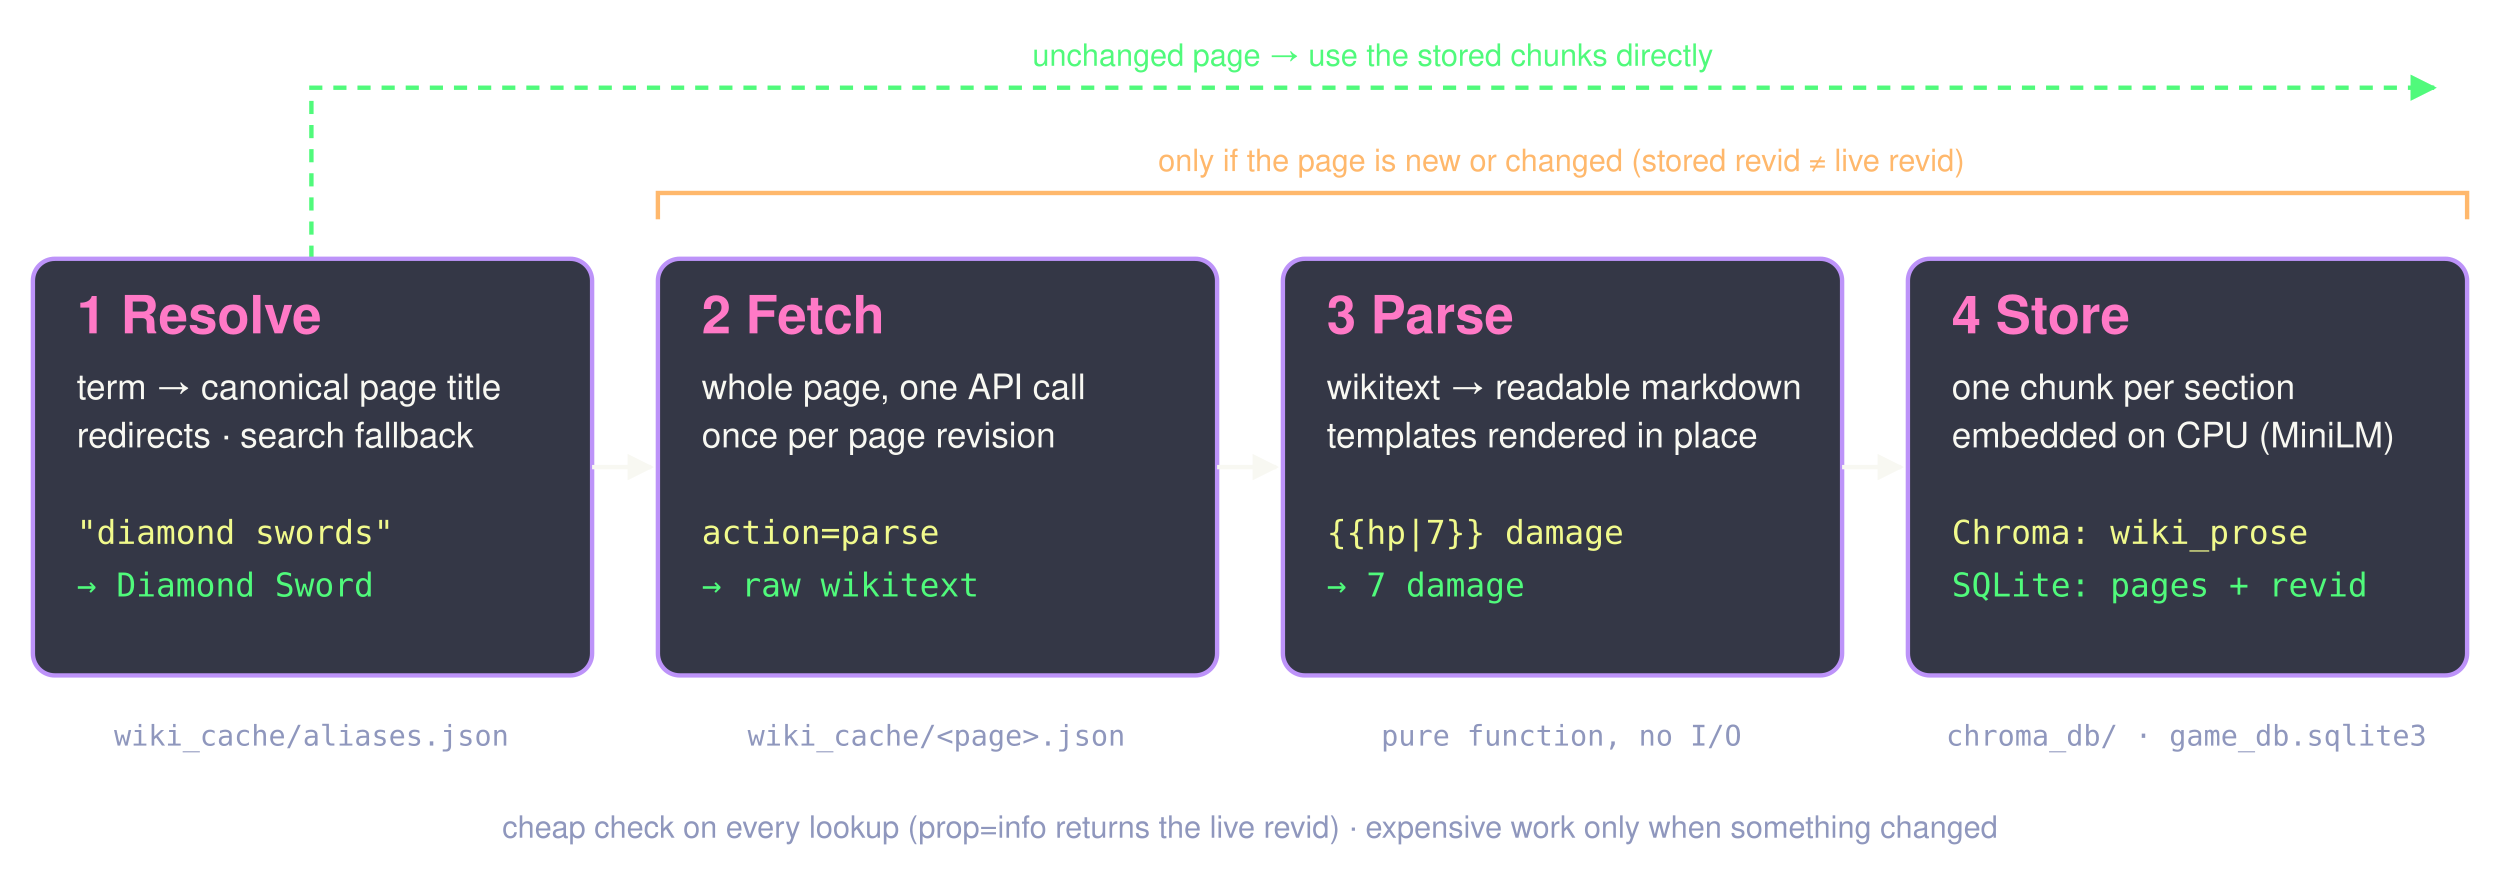
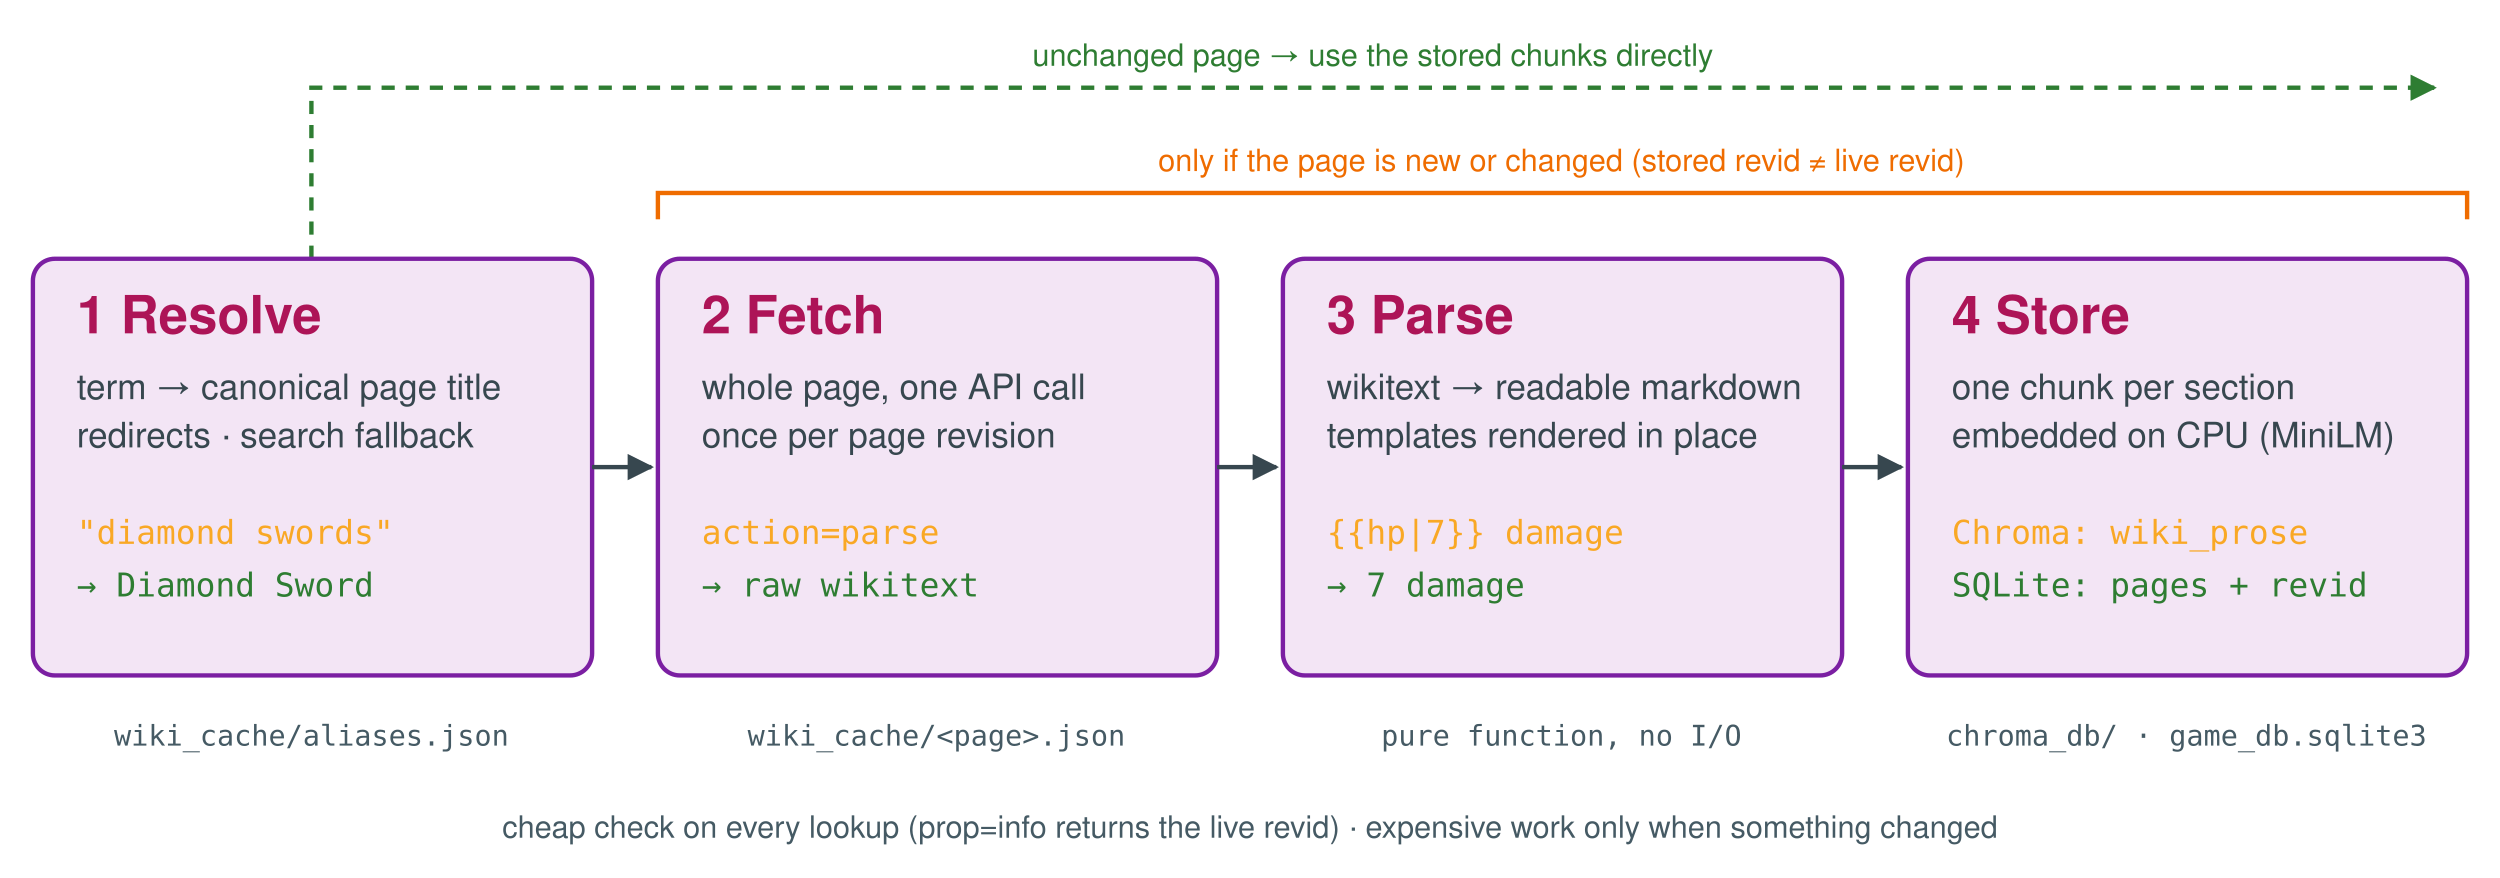
<svg xmlns="http://www.w3.org/2000/svg" viewBox="0 0 1140 400" width="1140" height="400">
  <defs>
    <marker id="fg" viewBox="0 0 10 10" refX="9" refY="5" markerWidth="6" markerHeight="6" orient="auto-start-reverse">
-       <path d="M0,0 L10,5 L0,10 z" fill="#f8f8f2" />
+       <path d="M0,0 L10,5 L0,10 z" fill="#37474f" />
    </marker>
    <marker id="gr" viewBox="0 0 10 10" refX="9" refY="5" markerWidth="6" markerHeight="6" orient="auto-start-reverse">
-       <path d="M0,0 L10,5 L0,10 z" fill="#50fa7b" />
+       <path d="M0,0 L10,5 L0,10 z" fill="#2e7d32" />
    </marker>
  </defs>
  <style>
    text { font-family: 'Segoe UI', 'IBM Plex Sans', Helvetica, Arial, sans-serif; }
-     .n { fill: #ff79c6; font-size: 24px; font-weight: 700; }
-     .d { fill: #f8f8f2; font-size: 16px; }
-     .m { font-family: 'Cascadia Mono', Consolas, 'IBM Plex Mono', monospace; fill: #50fa7b; font-size: 15px; }
-     .mo { font-family: 'Cascadia Mono', Consolas, 'IBM Plex Mono', monospace; fill: #f1fa8c; font-size: 15px; }
-     .l { fill: #8f97bd; font-size: 14px; }
-     .c { font-family: 'Cascadia Mono', Consolas, 'IBM Plex Mono', monospace; fill: #8f97bd; font-size: 13px; }
-     .box { fill: #343746; stroke: #bd93f9; stroke-width: 2; }
+     .n { fill: #ad1457; font-size: 24px; font-weight: 700; }
+     .d { fill: #37474f; font-size: 16px; }
+     .m { font-family: 'Cascadia Mono', Consolas, 'IBM Plex Mono', monospace; fill: #2e7d32; font-size: 15px; }
+     .mo { font-family: 'Cascadia Mono', Consolas, 'IBM Plex Mono', monospace; fill: #f9a825; font-size: 15px; }
+     .l { fill: #455a64; font-size: 14px; }
+     .c { font-family: 'Cascadia Mono', Consolas, 'IBM Plex Mono', monospace; fill: #455a64; font-size: 13px; }
+     .box { fill: #f3e5f5; stroke: #7b1fa2; stroke-width: 2; }
    .line { fill: none; stroke-width: 2; }
  </style>
-   <path class="line" stroke="#50fa7b" stroke-dasharray="6 5" marker-end="url(#gr)" d="M142,118 V40 H1110" />
-   <text class="l" x="626" y="30" text-anchor="middle" style="fill:#50fa7b">unchanged page → use the stored chunks directly</text>
-   <path class="line" stroke="#ffb86c" d="M300,100 V88 H1125 V100" />
-   <text class="l" x="712" y="78" text-anchor="middle" style="fill:#ffb86c">only if the page is new or changed   (stored revid ≠ live revid)</text>
+   <path class="line" stroke="#2e7d32" stroke-dasharray="6 5" marker-end="url(#gr)" d="M142,118 V40 H1110" />
+   <text class="l" x="626" y="30" text-anchor="middle" style="fill:#2e7d32">unchanged page → use the stored chunks directly</text>
+   <path class="line" stroke="#ef6c00" d="M300,100 V88 H1125 V100" />
+   <text class="l" x="712" y="78" text-anchor="middle" style="fill:#ef6c00">only if the page is new or changed   (stored revid ≠ live revid)</text>
  <rect class="box" x="15" y="118" width="255" height="190" rx="10" />
  <text class="n" x="35" y="152">1  Resolve</text>
  <text class="d" x="35" y="182">term → canonical page title</text>
  <text class="d" x="35" y="204">redirects · search fallback</text>
  <text class="mo" x="35" y="248">"diamond swords"</text>
  <text class="m" x="35" y="272">→ Diamond Sword</text>
  <rect class="box" x="300" y="118" width="255" height="190" rx="10" />
  <text class="n" x="320" y="152">2  Fetch</text>
  <text class="d" x="320" y="182">whole page, one API call</text>
  <text class="d" x="320" y="204">once per page revision</text>
  <text class="mo" x="320" y="248">action=parse</text>
  <text class="m" x="320" y="272">→ raw wikitext</text>
  <rect class="box" x="585" y="118" width="255" height="190" rx="10" />
  <text class="n" x="605" y="152">3  Parse</text>
  <text class="d" x="605" y="182">wikitext → readable markdown</text>
  <text class="d" x="605" y="204">templates rendered in place</text>
  <text class="mo" x="605" y="248">{{hp|7}} damage</text>
  <text class="m" x="605" y="272">→ 7 damage</text>
  <rect class="box" x="870" y="118" width="255" height="190" rx="10" />
  <text class="n" x="890" y="152">4  Store</text>
  <text class="d" x="890" y="182">one chunk per section</text>
  <text class="d" x="890" y="204">embedded on CPU (MiniLM)</text>
  <text class="mo" x="890" y="248">Chroma: wiki_prose</text>
  <text class="m" x="890" y="272">SQLite: pages + revid</text>
-   <path class="line" stroke="#f8f8f2" marker-end="url(#fg)" d="M270,213 H297" />
-   <path class="line" stroke="#f8f8f2" marker-end="url(#fg)" d="M555,213 H582" />
-   <path class="line" stroke="#f8f8f2" marker-end="url(#fg)" d="M840,213 H867" />
+   <path class="line" stroke="#37474f" marker-end="url(#fg)" d="M270,213 H297" />
+   <path class="line" stroke="#37474f" marker-end="url(#fg)" d="M555,213 H582" />
+   <path class="line" stroke="#37474f" marker-end="url(#fg)" d="M840,213 H867" />
  <text class="c" x="142" y="340" text-anchor="middle">wiki_cache/aliases.json</text>
  <text class="c" x="427" y="340" text-anchor="middle">wiki_cache/&lt;page&gt;.json</text>
  <text class="c" x="712" y="340" text-anchor="middle">pure function, no I/O</text>
  <text class="c" x="997" y="340" text-anchor="middle">chroma_db/ · game_db.sqlite3</text>
  <text class="l" x="570" y="382" text-anchor="middle">cheap check on every lookup (prop=info returns the live revid)  ·  expensive work only when something changed</text>
</svg>
